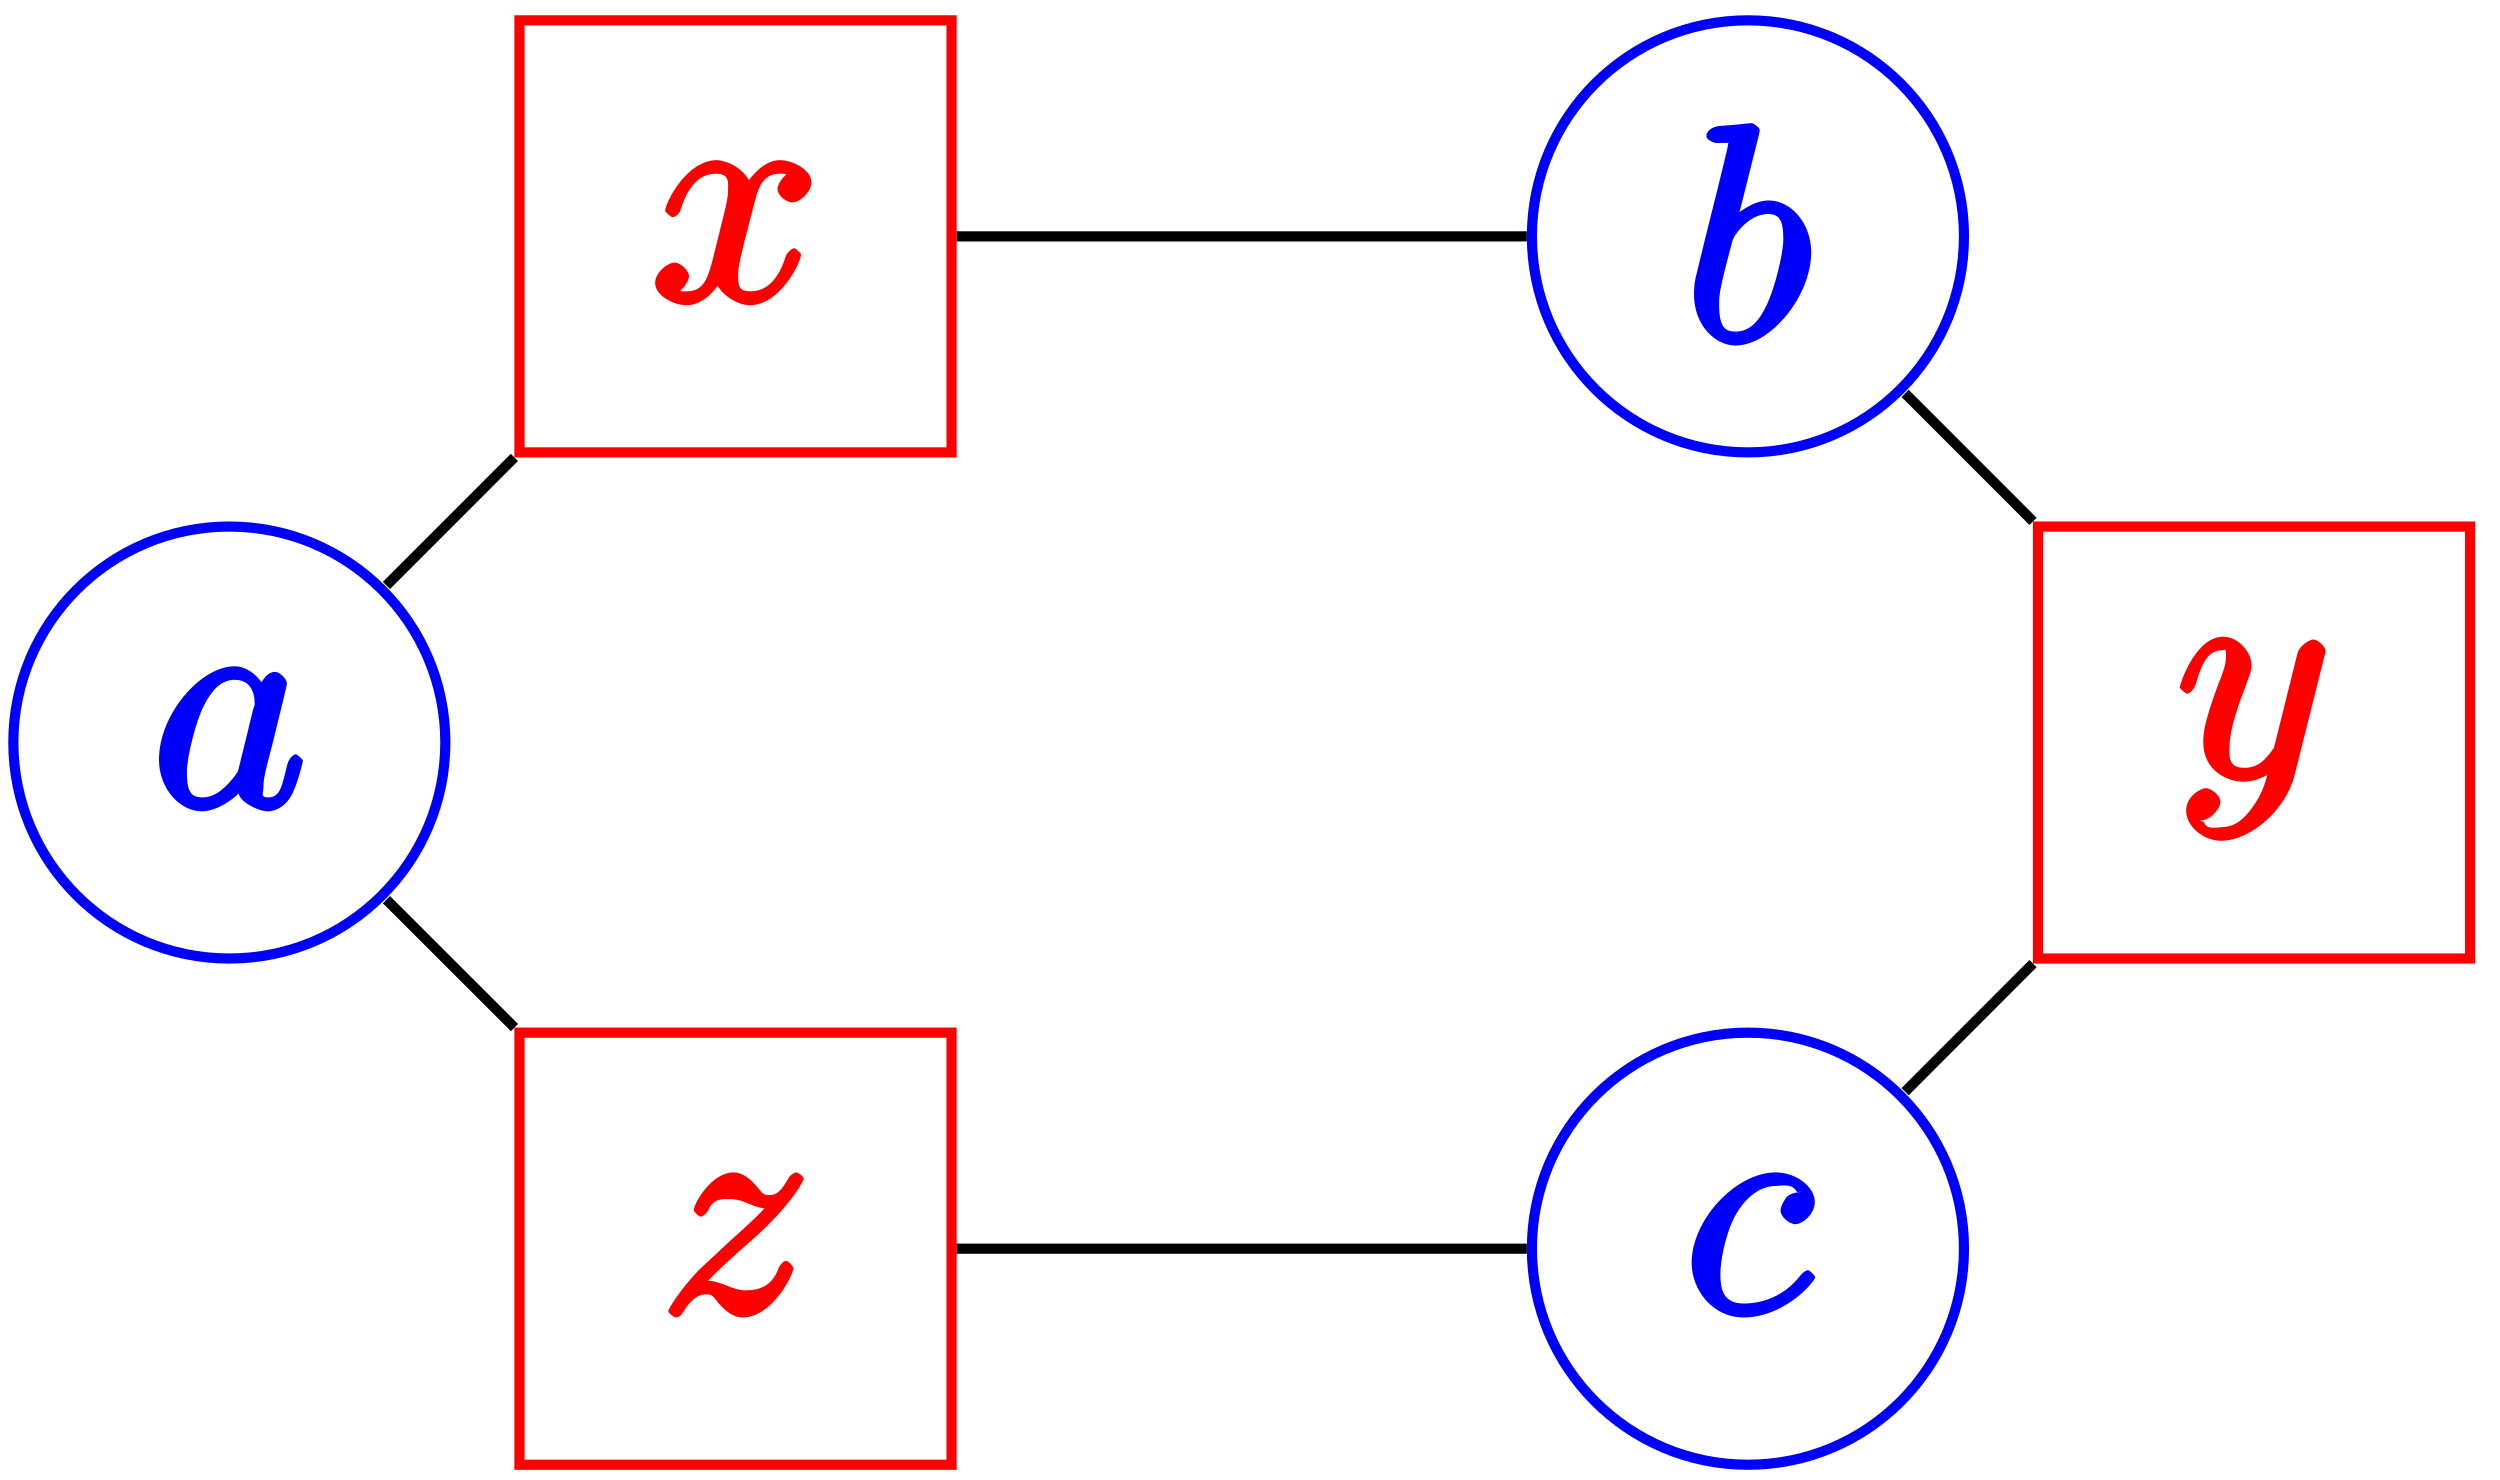
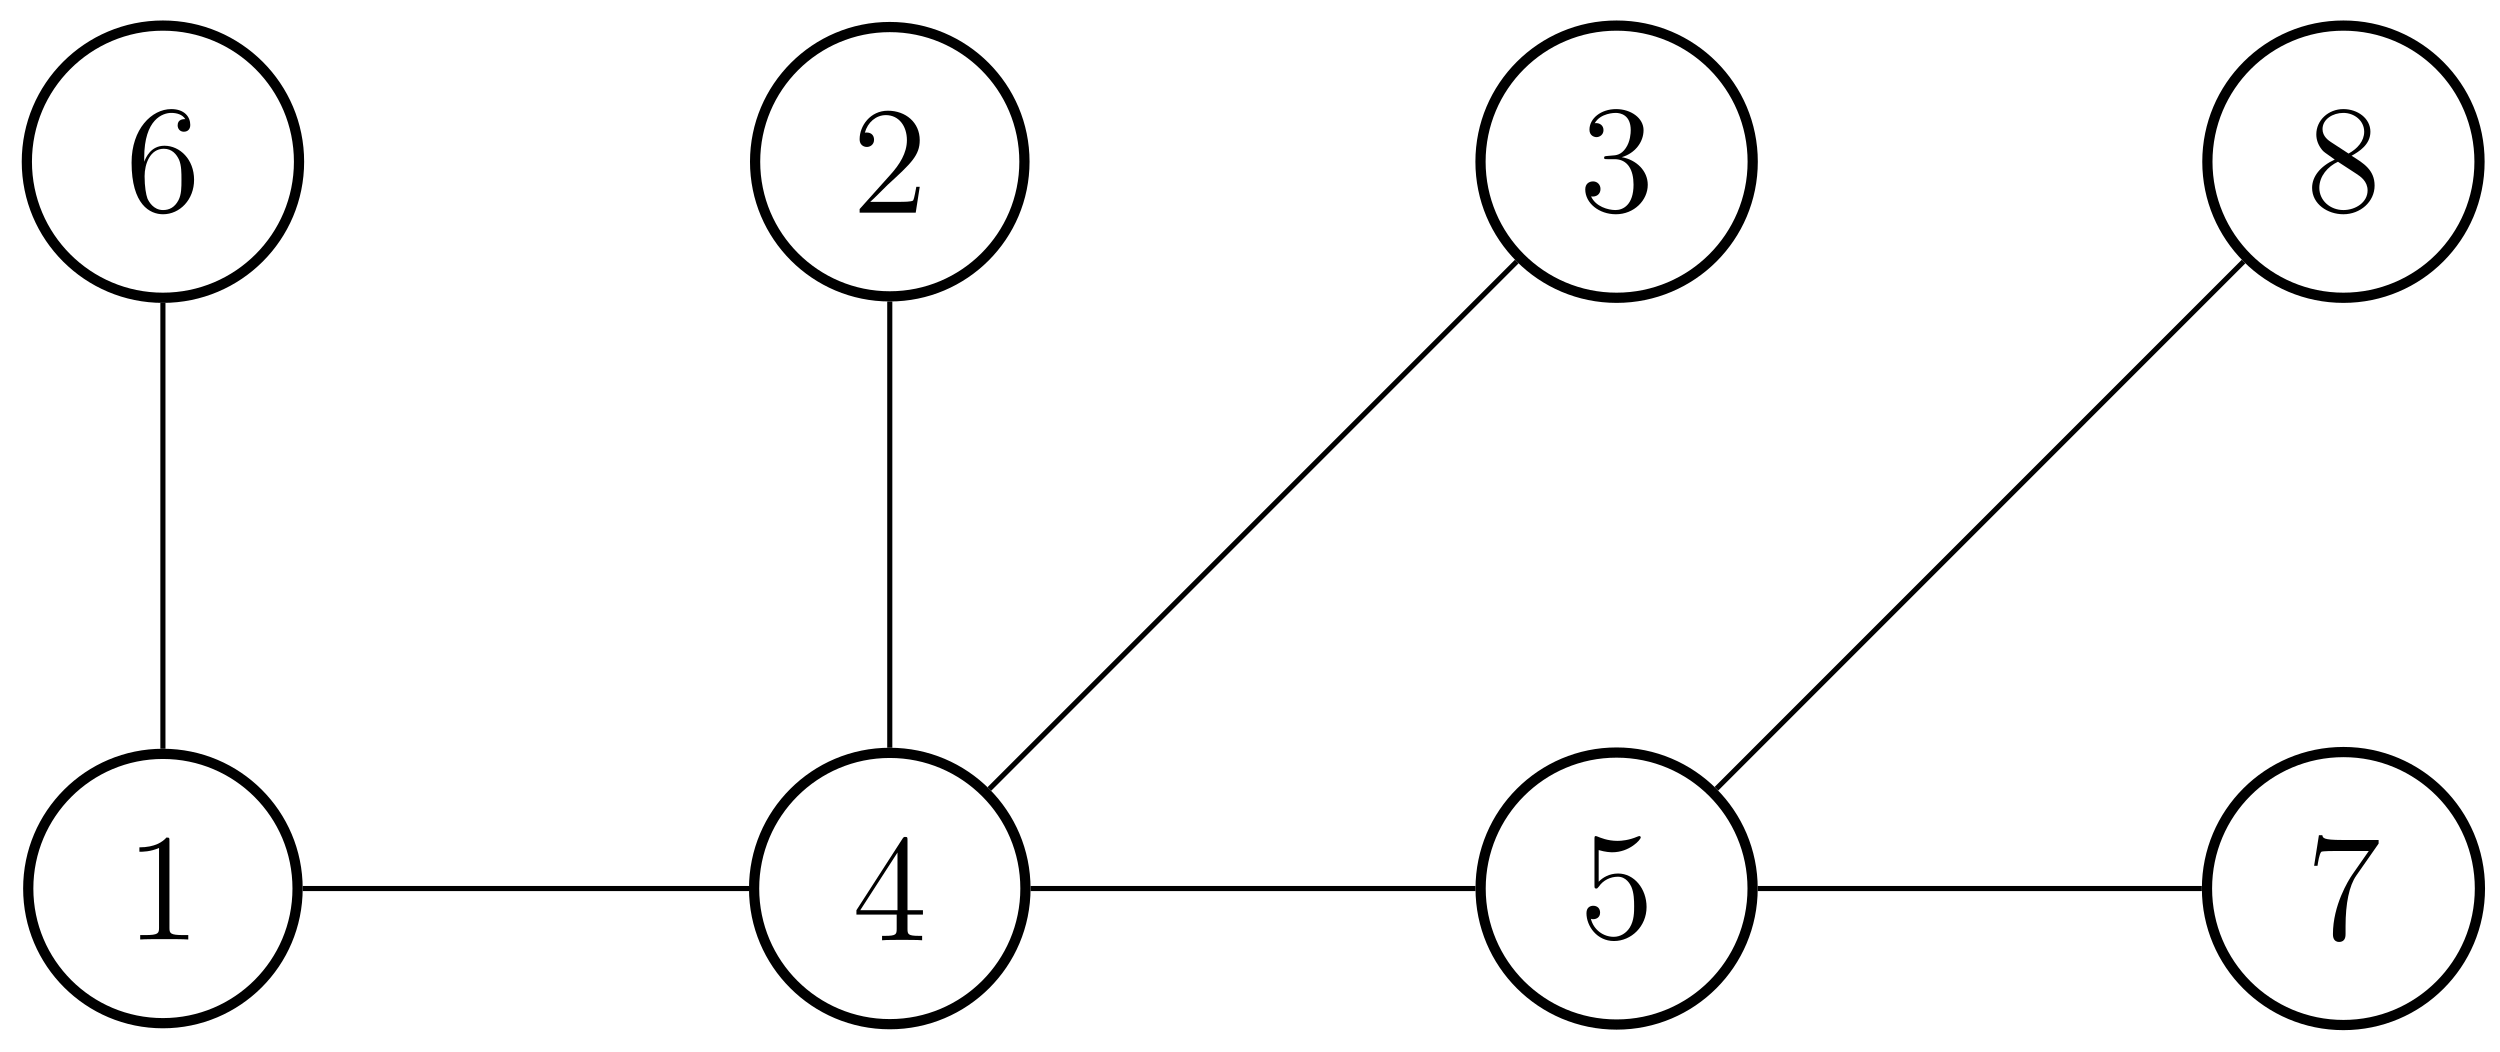
- <svg xmlns="http://www.w3.org/2000/svg" xmlns:xlink="http://www.w3.org/1999/xlink" width="98pt" height="58pt" viewBox="0 0 98 58" version="1.1">
+ <svg xmlns="http://www.w3.org/2000/svg" xmlns:xlink="http://www.w3.org/1999/xlink" width="195pt" height="82pt" viewBox="0 0 195 82" version="1.1">
  <defs>
    <g>
      <symbol overflow="visible" id="glyph0-0">
        <path style="stroke:none;" d="" />
      </symbol>
      <symbol overflow="visible" id="glyph0-1">
-         <path style="stroke:none;" d="M 3.438 -1.562 C 3.375 -1.359 3.422 -1.453 3.25 -1.219 C 2.984 -0.891 2.578 -0.422 2.016 -0.422 C 1.531 -0.422 1.406 -0.703 1.406 -1.406 C 1.406 -2.062 1.781 -3.406 2.016 -3.906 C 2.422 -4.75 2.828 -5.031 3.281 -5.031 C 4.078 -5.031 4.062 -4.203 4.062 -4.094 C 4.062 -4.094 4.078 -4.047 4.016 -3.922 Z M 4.516 -4.625 C 4.391 -4.938 3.906 -5.562 3.281 -5.562 C 1.938 -5.562 0.312 -3.672 0.312 -1.906 C 0.312 -0.719 1.172 0.125 1.984 0.125 C 2.641 0.125 3.312 -0.438 3.438 -0.578 C 3.484 -0.234 4.219 0.125 4.578 0.125 C 4.938 0.125 5.328 -0.125 5.547 -0.578 C 5.781 -1.078 5.953 -1.812 5.953 -1.859 C 5.953 -1.906 5.75 -2.109 5.672 -2.109 C 5.562 -2.109 5.391 -1.906 5.344 -1.719 C 5.156 -1.016 5.109 -0.422 4.609 -0.422 C 4.266 -0.422 4.406 -0.578 4.406 -0.812 C 4.406 -1.094 4.438 -1.219 4.547 -1.688 C 4.625 -1.984 4.688 -2.25 4.781 -2.594 C 5.219 -4.391 5.328 -4.812 5.328 -4.891 C 5.328 -5.062 5.047 -5.344 4.859 -5.344 C 4.484 -5.344 4.219 -4.766 4.203 -4.625 Z M 4.516 -4.625 " />
+         <path style="stroke:none;" d="M 4.906 0 L 4.906 -0.344 L 4.531 -0.344 C 3.484 -0.344 3.438 -0.484 3.438 -0.922 L 3.438 -7.656 C 3.438 -7.938 3.438 -7.953 3.203 -7.953 C 2.922 -7.625 2.312 -7.188 1.094 -7.188 L 1.094 -6.844 C 1.359 -6.844 1.953 -6.844 2.625 -7.141 L 2.625 -0.922 C 2.625 -0.484 2.578 -0.344 1.531 -0.344 L 1.156 -0.344 L 1.156 0 C 1.484 -0.031 2.641 -0.031 3.031 -0.031 C 3.438 -0.031 4.578 -0.031 4.906 0 Z M 4.906 0 " />
      </symbol>
      <symbol overflow="visible" id="glyph0-2">
-         <path style="stroke:none;" d="M 5.672 -5.172 C 5.281 -5.109 4.969 -4.656 4.969 -4.438 C 4.969 -4.141 5.359 -3.906 5.531 -3.906 C 5.891 -3.906 6.297 -4.359 6.297 -4.688 C 6.297 -5.188 5.562 -5.562 5.062 -5.562 C 4.344 -5.562 3.766 -4.703 3.656 -4.469 L 3.984 -4.469 C 3.703 -5.359 2.812 -5.562 2.594 -5.562 C 1.375 -5.562 0.562 -3.844 0.562 -3.578 C 0.562 -3.531 0.781 -3.328 0.859 -3.328 C 0.953 -3.328 1.094 -3.438 1.156 -3.578 C 1.562 -4.922 2.219 -5.031 2.562 -5.031 C 3.094 -5.031 3.031 -4.672 3.031 -4.391 C 3.031 -4.125 2.969 -3.844 2.828 -3.281 L 2.422 -1.641 C 2.234 -0.922 2.062 -0.422 1.422 -0.422 C 1.359 -0.422 1.172 -0.375 0.922 -0.531 L 0.812 -0.281 C 1.25 -0.359 1.5 -0.859 1.5 -1 C 1.5 -1.25 1.156 -1.547 0.938 -1.547 C 0.641 -1.547 0.172 -1.141 0.172 -0.75 C 0.172 -0.25 0.891 0.125 1.406 0.125 C 1.984 0.125 2.5 -0.375 2.75 -0.859 L 2.469 -0.969 C 2.672 -0.266 3.438 0.125 3.875 0.125 C 5.094 0.125 5.891 -1.594 5.891 -1.859 C 5.891 -1.906 5.688 -2.109 5.625 -2.109 C 5.516 -2.109 5.328 -1.906 5.297 -1.812 C 4.969 -0.75 4.453 -0.422 3.906 -0.422 C 3.484 -0.422 3.422 -0.578 3.422 -1.062 C 3.422 -1.328 3.469 -1.516 3.656 -2.312 L 4.078 -3.938 C 4.25 -4.656 4.5 -5.031 5.062 -5.031 C 5.078 -5.031 5.297 -5.062 5.547 -4.906 Z M 5.672 -5.172 " />
+         <path style="stroke:none;" d="M 5.359 -2.438 C 5.359 -4.031 4.25 -5.094 3.047 -5.094 C 1.984 -5.094 1.594 -4.172 1.469 -3.844 L 1.469 -4.156 C 1.469 -7.188 2.938 -7.656 3.578 -7.656 C 4.016 -7.656 4.453 -7.531 4.672 -7.172 C 4.531 -7.172 4.078 -7.172 4.078 -6.688 C 4.078 -6.422 4.25 -6.188 4.562 -6.188 C 4.859 -6.188 5.062 -6.375 5.062 -6.719 C 5.062 -7.344 4.609 -7.953 3.578 -7.953 C 2.062 -7.953 0.484 -6.406 0.484 -3.781 C 0.484 -0.484 1.922 0.25 2.938 0.25 C 4.25 0.25 5.359 -0.891 5.359 -2.438 Z M 4.375 -2.453 C 4.375 -1.844 4.375 -1.297 4.141 -0.844 C 3.844 -0.281 3.422 -0.078 2.938 -0.078 C 2.188 -0.078 1.828 -0.734 1.719 -0.984 C 1.609 -1.297 1.5 -1.891 1.5 -2.719 C 1.5 -3.672 1.922 -4.859 3 -4.859 C 3.656 -4.859 4 -4.406 4.188 -4 C 4.375 -3.562 4.375 -2.969 4.375 -2.453 Z M 4.375 -2.453 " />
      </symbol>
      <symbol overflow="visible" id="glyph0-3">
-         <path style="stroke:none;" d="M 2.922 -8.141 C 2.922 -8.188 2.953 -8.266 2.953 -8.312 C 2.953 -8.438 2.672 -8.594 2.656 -8.594 C 2.641 -8.594 2.219 -8.562 2 -8.531 C 1.797 -8.516 1.609 -8.5 1.406 -8.484 C 1.109 -8.469 0.859 -8.297 0.859 -8.078 C 0.859 -7.953 1.141 -7.812 1.266 -7.812 C 1.875 -7.812 1.703 -7.859 1.703 -7.734 C 1.703 -7.656 1.609 -7.297 1.562 -7.094 L 1.281 -5.938 C 1.156 -5.469 0.484 -2.75 0.438 -2.531 C 0.375 -2.234 0.375 -2.031 0.375 -1.875 C 0.375 -0.656 1.219 0.125 2 0.125 C 3.375 0.125 4.969 -1.812 4.969 -3.531 C 4.969 -4.641 4.203 -5.562 3.297 -5.562 C 2.672 -5.562 2 -5.016 1.766 -4.766 L 2.047 -4.656 Z M 2.016 -0.422 C 1.625 -0.422 1.359 -0.547 1.359 -1.484 C 1.359 -1.875 1.406 -2.109 1.609 -2.938 C 1.656 -3.094 1.844 -3.859 1.891 -4.016 C 1.906 -4.109 2.469 -5.031 3.281 -5.031 C 3.797 -5.031 3.875 -4.656 3.875 -4.031 C 3.875 -3.453 3.531 -2.109 3.234 -1.484 C 2.938 -0.844 2.562 -0.422 2.016 -0.422 Z M 2.016 -0.422 " />
+         <path style="stroke:none;" d="M 5.516 -2 L 5.516 -2.344 L 4.312 -2.344 L 4.312 -7.781 C 4.312 -8.016 4.312 -8.062 4.141 -8.062 C 4.047 -8.062 4.016 -8.062 3.922 -7.922 L 0.328 -2.344 L 0.328 -2 L 3.469 -2 L 3.469 -0.906 C 3.469 -0.469 3.438 -0.344 2.562 -0.344 L 2.328 -0.344 L 2.328 0 C 2.609 -0.031 3.547 -0.031 3.891 -0.031 C 4.219 -0.031 5.172 -0.031 5.453 0 L 5.453 -0.344 L 5.219 -0.344 C 4.344 -0.344 4.312 -0.469 4.312 -0.906 L 4.312 -2 Z M 3.531 -2.344 L 0.625 -2.344 L 3.531 -6.844 Z M 3.531 -2.344 " />
      </symbol>
      <symbol overflow="visible" id="glyph0-4">
-         <path style="stroke:none;" d="M 3.031 1.094 C 2.703 1.547 2.359 1.906 1.766 1.906 C 1.625 1.906 1.203 2.031 1.109 1.703 C 0.906 1.641 0.969 1.641 0.984 1.641 C 1.344 1.641 1.75 1.188 1.75 0.906 C 1.75 0.641 1.359 0.375 1.188 0.375 C 0.984 0.375 0.406 0.688 0.406 1.266 C 0.406 1.875 1.094 2.438 1.766 2.438 C 2.969 2.438 4.328 1.188 4.656 -0.125 L 5.828 -4.797 C 5.844 -4.859 5.875 -4.922 5.875 -5 C 5.875 -5.172 5.562 -5.453 5.391 -5.453 C 5.281 -5.453 4.859 -5.25 4.766 -4.891 L 3.891 -1.375 C 3.828 -1.156 3.875 -1.25 3.781 -1.109 C 3.531 -0.781 3.266 -0.422 2.688 -0.422 C 2.016 -0.422 2.109 -0.922 2.109 -1.25 C 2.109 -1.922 2.438 -2.844 2.766 -3.703 C 2.891 -4.047 2.969 -4.219 2.969 -4.453 C 2.969 -4.953 2.453 -5.562 1.859 -5.562 C 0.766 -5.562 0.156 -3.688 0.156 -3.578 C 0.156 -3.531 0.375 -3.328 0.453 -3.328 C 0.562 -3.328 0.734 -3.531 0.781 -3.688 C 1.062 -4.703 1.359 -5.031 1.828 -5.031 C 1.938 -5.031 1.969 -5.172 1.969 -4.781 C 1.969 -4.469 1.844 -4.125 1.656 -3.672 C 1.078 -2.109 1.078 -1.703 1.078 -1.422 C 1.078 -0.281 2.062 0.125 2.656 0.125 C 3 0.125 3.531 -0.031 3.844 -0.344 L 3.688 -0.516 C 3.516 0.141 3.438 0.5 3.031 1.094 Z M 3.031 1.094 " />
+         <path style="stroke:none;" d="M 5.266 -2.016 L 5 -2.016 C 4.953 -1.812 4.859 -1.141 4.75 -0.953 C 4.656 -0.844 3.984 -0.844 3.625 -0.844 L 1.406 -0.844 C 1.734 -1.125 2.469 -1.891 2.766 -2.172 C 4.594 -3.844 5.266 -4.469 5.266 -5.656 C 5.266 -7.031 4.172 -7.953 2.781 -7.953 C 1.406 -7.953 0.578 -6.766 0.578 -5.734 C 0.578 -5.125 1.109 -5.125 1.141 -5.125 C 1.406 -5.125 1.703 -5.312 1.703 -5.688 C 1.703 -6.031 1.484 -6.25 1.141 -6.25 C 1.047 -6.25 1.016 -6.25 0.984 -6.234 C 1.203 -7.047 1.859 -7.609 2.625 -7.609 C 3.641 -7.609 4.266 -6.75 4.266 -5.656 C 4.266 -4.641 3.688 -3.75 3 -2.984 L 0.578 -0.281 L 0.578 0 L 4.953 0 Z M 5.266 -2.016 " />
      </symbol>
      <symbol overflow="visible" id="glyph0-5">
-         <path style="stroke:none;" d="M 4.672 -4.797 C 4.453 -4.797 4.219 -4.75 4.047 -4.609 C 3.984 -4.547 3.797 -4.25 3.797 -4.062 C 3.797 -3.828 4.141 -3.531 4.375 -3.531 C 4.656 -3.531 5.141 -3.922 5.141 -4.406 C 5.141 -4.969 4.438 -5.562 3.609 -5.562 C 2.047 -5.562 0.312 -3.703 0.312 -2.016 C 0.312 -0.969 1.125 0.125 2.344 0.125 C 3.969 0.125 5.156 -1.297 5.156 -1.453 C 5.156 -1.516 4.922 -1.734 4.875 -1.734 C 4.844 -1.734 4.703 -1.672 4.609 -1.562 C 3.844 -0.547 2.828 -0.422 2.359 -0.422 C 1.547 -0.422 1.438 -0.984 1.438 -1.578 C 1.438 -2 1.594 -3.047 2.016 -3.859 C 2.328 -4.422 2.875 -5.031 3.625 -5.031 C 3.781 -5.031 4.266 -5.156 4.438 -4.797 Z M 4.672 -4.797 " />
+         <path style="stroke:none;" d="M 5.266 -2.406 C 5.266 -3.828 4.297 -5.016 3.047 -5.016 C 2.359 -5.016 1.844 -4.703 1.531 -4.375 L 1.531 -6.844 C 2.047 -6.688 2.469 -6.672 2.594 -6.672 C 3.938 -6.672 4.812 -7.656 4.812 -7.828 C 4.812 -7.875 4.781 -7.938 4.703 -7.938 C 4.703 -7.938 4.656 -7.938 4.547 -7.891 C 3.891 -7.609 3.312 -7.562 3 -7.562 C 2.219 -7.562 1.656 -7.812 1.422 -7.906 C 1.344 -7.938 1.297 -7.938 1.297 -7.938 C 1.203 -7.938 1.203 -7.859 1.203 -7.672 L 1.203 -4.125 C 1.203 -3.906 1.203 -3.844 1.344 -3.844 C 1.406 -3.844 1.422 -3.844 1.547 -4 C 1.875 -4.484 2.438 -4.766 3.031 -4.766 C 3.672 -4.766 3.984 -4.188 4.078 -3.984 C 4.281 -3.516 4.297 -2.922 4.297 -2.469 C 4.297 -2.016 4.297 -1.344 3.953 -0.797 C 3.688 -0.375 3.234 -0.078 2.703 -0.078 C 1.906 -0.078 1.141 -0.609 0.922 -1.484 C 0.984 -1.453 1.047 -1.453 1.109 -1.453 C 1.312 -1.453 1.641 -1.562 1.641 -1.969 C 1.641 -2.312 1.406 -2.5 1.109 -2.5 C 0.891 -2.5 0.578 -2.391 0.578 -1.922 C 0.578 -0.906 1.406 0.25 2.719 0.25 C 4.078 0.25 5.266 -0.891 5.266 -2.406 Z M 5.266 -2.406 " />
      </symbol>
      <symbol overflow="visible" id="glyph0-6">
-         <path style="stroke:none;" d="M 1.625 -1 C 2.141 -1.594 2.562 -1.953 3.156 -2.5 C 3.875 -3.125 4.188 -3.422 4.344 -3.594 C 5.188 -4.422 5.656 -5.219 5.656 -5.312 C 5.656 -5.422 5.406 -5.562 5.375 -5.562 C 5.297 -5.562 5.156 -5.469 5.094 -5.391 C 4.797 -4.875 4.625 -4.672 4.312 -4.672 C 4.062 -4.672 4.047 -4.734 3.812 -5.016 C 3.562 -5.312 3.25 -5.562 2.906 -5.562 C 2.031 -5.562 1.344 -4.328 1.344 -4.078 C 1.344 -4.047 1.516 -3.828 1.625 -3.828 C 1.719 -3.828 1.891 -4.016 1.922 -4.094 C 2.125 -4.578 2.547 -4.516 2.766 -4.516 C 3.031 -4.516 3.266 -4.438 3.516 -4.328 C 3.969 -4.141 4.156 -4.141 4.281 -4.141 C 4.359 -4.141 4.406 -4.141 4.469 -4.141 L 4.344 -4.406 C 3.953 -3.938 3.312 -3.359 2.766 -2.875 L 1.562 -1.75 C 0.844 -1.016 0.344 -0.203 0.344 -0.125 C 0.344 -0.047 0.578 0.125 0.641 0.125 C 0.719 0.125 0.844 0.078 0.922 -0.078 C 1.109 -0.375 1.391 -0.781 1.828 -0.781 C 2.078 -0.781 2.078 -0.734 2.312 -0.438 C 2.547 -0.172 2.875 0.125 3.25 0.125 C 4.422 0.125 5.25 -1.547 5.25 -1.812 C 5.25 -1.859 5.078 -2.094 4.953 -2.094 C 4.859 -2.094 4.688 -1.891 4.656 -1.766 C 4.391 -1.062 3.844 -0.938 3.375 -0.938 C 3.125 -0.938 2.891 -1.016 2.641 -1.125 C 2.156 -1.312 2.031 -1.312 1.875 -1.312 C 1.75 -1.312 1.625 -1.312 1.516 -1.266 Z M 1.625 -1 " />
+         <path style="stroke:none;" d="M 5.359 -2.047 C 5.359 -3.141 4.469 -4 3.328 -4.203 C 4.359 -4.5 5.031 -5.375 5.031 -6.312 C 5.031 -7.25 4.047 -7.953 2.891 -7.953 C 1.703 -7.953 0.812 -7.219 0.812 -6.344 C 0.812 -5.875 1.188 -5.766 1.359 -5.766 C 1.609 -5.766 1.906 -5.953 1.906 -6.312 C 1.906 -6.688 1.609 -6.859 1.344 -6.859 C 1.281 -6.859 1.25 -6.859 1.219 -6.844 C 1.672 -7.656 2.797 -7.656 2.859 -7.656 C 3.25 -7.656 4.031 -7.484 4.031 -6.312 C 4.031 -6.078 4 -5.422 3.641 -4.906 C 3.281 -4.375 2.875 -4.344 2.562 -4.328 L 2.203 -4.297 C 2 -4.281 1.953 -4.266 1.953 -4.156 C 1.953 -4.047 2.016 -4.047 2.219 -4.047 L 2.766 -4.047 C 3.797 -4.047 4.25 -3.203 4.25 -2.062 C 4.25 -0.484 3.438 -0.078 2.844 -0.078 C 2.266 -0.078 1.297 -0.344 0.938 -1.141 C 1.328 -1.078 1.672 -1.297 1.672 -1.719 C 1.672 -2.062 1.422 -2.312 1.094 -2.312 C 0.797 -2.312 0.484 -2.141 0.484 -1.688 C 0.484 -0.625 1.547 0.25 2.875 0.25 C 4.297 0.25 5.359 -0.844 5.359 -2.047 Z M 5.359 -2.047 " />
+       </symbol>
+       <symbol overflow="visible" id="glyph0-7">
+         <path style="stroke:none;" d="M 5.672 -7.422 L 5.672 -7.703 L 2.797 -7.703 C 1.344 -7.703 1.328 -7.859 1.281 -8.078 L 1.016 -8.078 L 0.641 -5.688 L 0.906 -5.688 C 0.938 -5.906 1.047 -6.641 1.203 -6.781 C 1.297 -6.844 2.203 -6.844 2.359 -6.844 L 4.906 -6.844 L 3.641 -5.031 C 3.312 -4.562 2.109 -2.609 2.109 -0.359 C 2.109 -0.234 2.109 0.25 2.594 0.25 C 3.094 0.25 3.094 -0.219 3.094 -0.375 L 3.094 -0.969 C 3.094 -2.75 3.375 -4.141 3.938 -4.938 Z M 5.672 -7.422 " />
+       </symbol>
+       <symbol overflow="visible" id="glyph0-8">
+         <path style="stroke:none;" d="M 5.359 -1.984 C 5.359 -3.203 4.5 -3.734 3.562 -4.312 C 4.156 -4.641 5.031 -5.188 5.031 -6.188 C 5.031 -7.234 4.031 -7.953 2.922 -7.953 C 1.75 -7.953 0.812 -7.078 0.812 -5.984 C 0.812 -5.578 0.938 -5.172 1.266 -4.766 C 1.406 -4.609 1.406 -4.609 2.25 -4.016 C 1.094 -3.484 0.484 -2.672 0.484 -1.812 C 0.484 -0.531 1.703 0.25 2.922 0.25 C 4.25 0.25 5.359 -0.734 5.359 -1.984 Z M 4.547 -6.188 C 4.547 -5.453 4.016 -4.859 3.328 -4.484 L 1.938 -5.391 C 1.781 -5.5 1.297 -5.812 1.297 -6.391 C 1.297 -7.172 2.109 -7.656 2.922 -7.656 C 3.781 -7.656 4.547 -7.047 4.547 -6.188 Z M 4.812 -1.609 C 4.812 -0.688 3.891 -0.078 2.922 -0.078 C 1.906 -0.078 1.047 -0.812 1.047 -1.812 C 1.047 -2.734 1.719 -3.484 2.5 -3.844 L 3.938 -2.906 C 4.25 -2.703 4.812 -2.328 4.812 -1.609 Z M 4.812 -1.609 " />
      </symbol>
    </g>
  </defs>
  <g id="surface1">
-     <path style="fill:none;stroke-width:0.399;stroke-linecap:butt;stroke-linejoin:miter;stroke:rgb(0%,0%,100%);stroke-opacity:1;stroke-miterlimit:10;" d="M 8.467 19.845 C 8.467 24.52 4.678 28.309 -0.002 28.309 C -4.678 28.309 -8.467 24.52 -8.467 19.845 C -8.467 15.165 -4.678 11.376 -0.002 11.376 C 4.678 11.376 8.467 15.165 8.467 19.845 Z M 8.467 19.845 " transform="matrix(1,0,0,-1,8.99,48.95)" />
-     <g style="fill:rgb(0%,0%,100%);fill-opacity:1;">
-       <use xlink:href="#glyph0-1" x="5.92" y="31.68" />
+     <path style="fill:none;stroke-width:0.797;stroke-linecap:butt;stroke-linejoin:miter;stroke:rgb(0%,0%,0%);stroke-opacity:1;stroke-miterlimit:10;" d="M 10.503 0.001 C 10.503 5.802 5.8 10.505 -0.001 10.505 C -5.802 10.505 -10.505 5.802 -10.505 0.001 C -10.505 -5.799 -5.802 -10.503 -0.001 -10.503 C 5.8 -10.503 10.503 -5.799 10.503 0.001 Z M 10.503 0.001 " transform="matrix(1,0,0,-1,12.708,69.306)" />
+     <g style="fill:rgb(0%,0%,0%);fill-opacity:1;">
+       <use xlink:href="#glyph0-1" x="9.779" y="73.281" />
    </g>
-     <path style="fill:none;stroke-width:0.399;stroke-linecap:butt;stroke-linejoin:miter;stroke:rgb(100%,0%,0%);stroke-opacity:1;stroke-miterlimit:10;" d="M 11.373 31.216 L 28.311 31.216 L 28.311 48.153 L 11.373 48.153 Z M 11.373 31.216 " transform="matrix(1,0,0,-1,8.99,48.95)" />
-     <g style="fill:rgb(100%,0%,0%);fill-opacity:1;">
-       <use xlink:href="#glyph0-2" x="25.51" y="11.84" />
+     <path style="fill:none;stroke-width:0.797;stroke-linecap:butt;stroke-linejoin:miter;stroke:rgb(0%,0%,0%);stroke-opacity:1;stroke-miterlimit:10;" d="M 10.616 56.693 C 10.616 62.556 5.862 67.31 -0.001 67.31 C -5.86 67.31 -10.614 62.556 -10.614 56.693 C -10.614 50.829 -5.86 46.079 -0.001 46.079 C 5.862 46.079 10.616 50.829 10.616 56.693 Z M 10.616 56.693 " transform="matrix(1,0,0,-1,12.708,69.306)" />
+     <g style="fill:rgb(0%,0%,0%);fill-opacity:1;">
+       <use xlink:href="#glyph0-2" x="9.779" y="16.462" />
    </g>
-     <path style="fill:none;stroke-width:0.399;stroke-linecap:butt;stroke-linejoin:miter;stroke:rgb(0%,0%,100%);stroke-opacity:1;stroke-miterlimit:10;" d="M 67.998 39.684 C 67.998 44.364 64.205 48.153 59.53 48.153 C 54.85 48.153 51.061 44.364 51.061 39.684 C 51.061 35.009 54.85 31.216 59.53 31.216 C 64.205 31.216 67.998 35.009 67.998 39.684 Z M 67.998 39.684 " transform="matrix(1,0,0,-1,8.99,48.95)" />
-     <g style="fill:rgb(0%,0%,100%);fill-opacity:1;">
-       <use xlink:href="#glyph0-3" x="66.03" y="13.42" />
+     <path style="fill:none;stroke-width:0.797;stroke-linecap:butt;stroke-linejoin:miter;stroke:rgb(0%,0%,0%);stroke-opacity:1;stroke-miterlimit:10;" d="M 67.276 0.001 C 67.276 5.845 62.538 10.583 56.694 10.583 C 50.851 10.583 46.112 5.845 46.112 0.001 C 46.112 -5.846 50.851 -10.581 56.694 -10.581 C 62.538 -10.581 67.276 -5.846 67.276 0.001 Z M 67.276 0.001 " transform="matrix(1,0,0,-1,12.708,69.306)" />
+     <g style="fill:rgb(0%,0%,0%);fill-opacity:1;">
+       <use xlink:href="#glyph0-3" x="66.473" y="73.341" />
    </g>
-     <path style="fill:none;stroke-width:0.399;stroke-linecap:butt;stroke-linejoin:miter;stroke:rgb(100%,0%,0%);stroke-opacity:1;stroke-miterlimit:10;" d="M 70.901 11.376 L 87.838 11.376 L 87.838 28.309 L 70.901 28.309 Z M 70.901 11.376 " transform="matrix(1,0,0,-1,8.99,48.95)" />
-     <g style="fill:rgb(100%,0%,0%);fill-opacity:1;">
-       <use xlink:href="#glyph0-4" x="85.29" y="30.52" />
+     <path style="fill:none;stroke-width:0.797;stroke-linecap:butt;stroke-linejoin:miter;stroke:rgb(0%,0%,0%);stroke-opacity:1;stroke-miterlimit:10;" d="M 67.198 56.693 C 67.198 62.493 62.495 67.197 56.694 67.197 C 50.894 67.197 46.19 62.493 46.19 56.693 C 46.19 50.892 50.894 46.189 56.694 46.189 C 62.495 46.189 67.198 50.892 67.198 56.693 Z M 67.198 56.693 " transform="matrix(1,0,0,-1,12.708,69.306)" />
+     <g style="fill:rgb(0%,0%,0%);fill-opacity:1;">
+       <use xlink:href="#glyph0-4" x="66.473" y="16.588" />
    </g>
-     <path style="fill:none;stroke-width:0.399;stroke-linecap:butt;stroke-linejoin:miter;stroke:rgb(0%,0%,100%);stroke-opacity:1;stroke-miterlimit:10;" d="M 67.998 0.001 C 67.998 4.677 64.205 8.47 59.53 8.47 C 54.85 8.47 51.061 4.677 51.061 0.001 C 51.061 -4.679 54.85 -8.468 59.53 -8.468 C 64.205 -8.468 67.998 -4.679 67.998 0.001 Z M 67.998 0.001 " transform="matrix(1,0,0,-1,8.99,48.95)" />
-     <g style="fill:rgb(0%,0%,100%);fill-opacity:1;">
-       <use xlink:href="#glyph0-5" x="66" y="51.52" />
+     <path style="fill:none;stroke-width:0.797;stroke-linecap:butt;stroke-linejoin:miter;stroke:rgb(0%,0%,0%);stroke-opacity:1;stroke-miterlimit:10;" d="M 123.995 0.001 C 123.995 5.857 119.245 10.607 113.386 10.607 C 107.53 10.607 102.78 5.857 102.78 0.001 C 102.78 -5.858 107.53 -10.608 113.386 -10.608 C 119.245 -10.608 123.995 -5.858 123.995 0.001 Z M 123.995 0.001 " transform="matrix(1,0,0,-1,12.708,69.306)" />
+     <g style="fill:rgb(0%,0%,0%);fill-opacity:1;">
+       <use xlink:href="#glyph0-5" x="123.166" y="73.15" />
    </g>
-     <path style="fill:none;stroke-width:0.399;stroke-linecap:butt;stroke-linejoin:miter;stroke:rgb(100%,0%,0%);stroke-opacity:1;stroke-miterlimit:10;" d="M 11.373 -8.468 L 28.311 -8.468 L 28.311 8.47 L 11.373 8.47 Z M 11.373 -8.468 " transform="matrix(1,0,0,-1,8.99,48.95)" />
-     <g style="fill:rgb(100%,0%,0%);fill-opacity:1;">
-       <use xlink:href="#glyph0-6" x="25.85" y="51.52" />
+     <path style="fill:none;stroke-width:0.797;stroke-linecap:butt;stroke-linejoin:miter;stroke:rgb(0%,0%,0%);stroke-opacity:1;stroke-miterlimit:10;" d="M 124.003 56.693 C 124.003 62.556 119.249 67.31 113.386 67.31 C 107.526 67.31 102.772 62.556 102.772 56.693 C 102.772 50.829 107.526 46.079 113.386 46.079 C 119.249 46.079 124.003 50.829 124.003 56.693 Z M 124.003 56.693 " transform="matrix(1,0,0,-1,12.708,69.306)" />
+     <g style="fill:rgb(0%,0%,0%);fill-opacity:1;">
+       <use xlink:href="#glyph0-6" x="123.166" y="16.462" />
    </g>
-     <path style="fill:none;stroke-width:0.399;stroke-linecap:butt;stroke-linejoin:miter;stroke:rgb(0%,0%,0%);stroke-opacity:1;stroke-miterlimit:10;" d="M 6.158 26.001 L 11.174 31.02 " transform="matrix(1,0,0,-1,8.99,48.95)" />
-     <path style="fill:none;stroke-width:0.399;stroke-linecap:butt;stroke-linejoin:miter;stroke:rgb(0%,0%,0%);stroke-opacity:1;stroke-miterlimit:10;" d="M 6.158 13.684 L 11.178 8.669 " transform="matrix(1,0,0,-1,8.99,48.95)" />
-     <path style="fill:none;stroke-width:0.399;stroke-linecap:butt;stroke-linejoin:miter;stroke:rgb(0%,0%,0%);stroke-opacity:1;stroke-miterlimit:10;" d="M 50.862 39.684 L 28.51 39.684 " transform="matrix(1,0,0,-1,8.99,48.95)" />
-     <path style="fill:none;stroke-width:0.399;stroke-linecap:butt;stroke-linejoin:miter;stroke:rgb(0%,0%,0%);stroke-opacity:1;stroke-miterlimit:10;" d="M 65.69 33.528 L 70.705 28.512 " transform="matrix(1,0,0,-1,8.99,48.95)" />
-     <path style="fill:none;stroke-width:0.399;stroke-linecap:butt;stroke-linejoin:miter;stroke:rgb(0%,0%,0%);stroke-opacity:1;stroke-miterlimit:10;" d="M 50.862 0.001 L 28.51 0.001 " transform="matrix(1,0,0,-1,8.99,48.95)" />
-     <path style="fill:none;stroke-width:0.399;stroke-linecap:butt;stroke-linejoin:miter;stroke:rgb(0%,0%,0%);stroke-opacity:1;stroke-miterlimit:10;" d="M 65.69 6.157 L 70.705 11.177 " transform="matrix(1,0,0,-1,8.99,48.95)" />
+     <path style="fill:none;stroke-width:0.797;stroke-linecap:butt;stroke-linejoin:miter;stroke:rgb(0%,0%,0%);stroke-opacity:1;stroke-miterlimit:10;" d="M 180.726 0.001 C 180.726 5.88 175.96 10.646 170.081 10.646 C 164.202 10.646 159.437 5.88 159.437 0.001 C 159.437 -5.881 164.202 -10.647 170.081 -10.647 C 175.96 -10.647 180.726 -5.881 180.726 0.001 Z M 180.726 0.001 " transform="matrix(1,0,0,-1,12.708,69.306)" />
+     <g style="fill:rgb(0%,0%,0%);fill-opacity:1;">
+       <use xlink:href="#glyph0-7" x="179.86" y="73.221" />
+     </g>
+     <path style="fill:none;stroke-width:0.797;stroke-linecap:butt;stroke-linejoin:miter;stroke:rgb(0%,0%,0%);stroke-opacity:1;stroke-miterlimit:10;" d="M 180.694 56.693 C 180.694 62.556 175.944 67.31 170.081 67.31 C 164.218 67.31 159.468 62.556 159.468 56.693 C 159.468 50.829 164.218 46.079 170.081 46.079 C 175.944 46.079 180.694 50.829 180.694 56.693 Z M 180.694 56.693 " transform="matrix(1,0,0,-1,12.708,69.306)" />
+     <g style="fill:rgb(0%,0%,0%);fill-opacity:1;">
+       <use xlink:href="#glyph0-8" x="179.86" y="16.462" />
+     </g>
+     <path style="fill:none;stroke-width:0.399;stroke-linecap:butt;stroke-linejoin:miter;stroke:rgb(0%,0%,0%);stroke-opacity:1;stroke-miterlimit:10;" d="M -0.001 45.681 L -0.001 10.904 M 10.901 0.001 L 45.714 0.001 M 67.675 0.001 L 102.382 0.001 M 124.394 0.001 L 159.034 0.001 " transform="matrix(1,0,0,-1,12.708,69.306)" />
+     <path style="fill:none;stroke-width:0.399;stroke-linecap:butt;stroke-linejoin:miter;stroke:rgb(0%,0%,0%);stroke-opacity:1;stroke-miterlimit:10;" d="M 56.694 45.79 L 56.694 10.982 M 64.46 7.763 L 105.601 48.908 " transform="matrix(1,0,0,-1,12.708,69.306)" />
+     <path style="fill:none;stroke-width:0.399;stroke-linecap:butt;stroke-linejoin:miter;stroke:rgb(0%,0%,0%);stroke-opacity:1;stroke-miterlimit:10;" d="M 121.171 7.783 L 162.292 48.908 " transform="matrix(1,0,0,-1,12.708,69.306)" />
  </g>
</svg>
